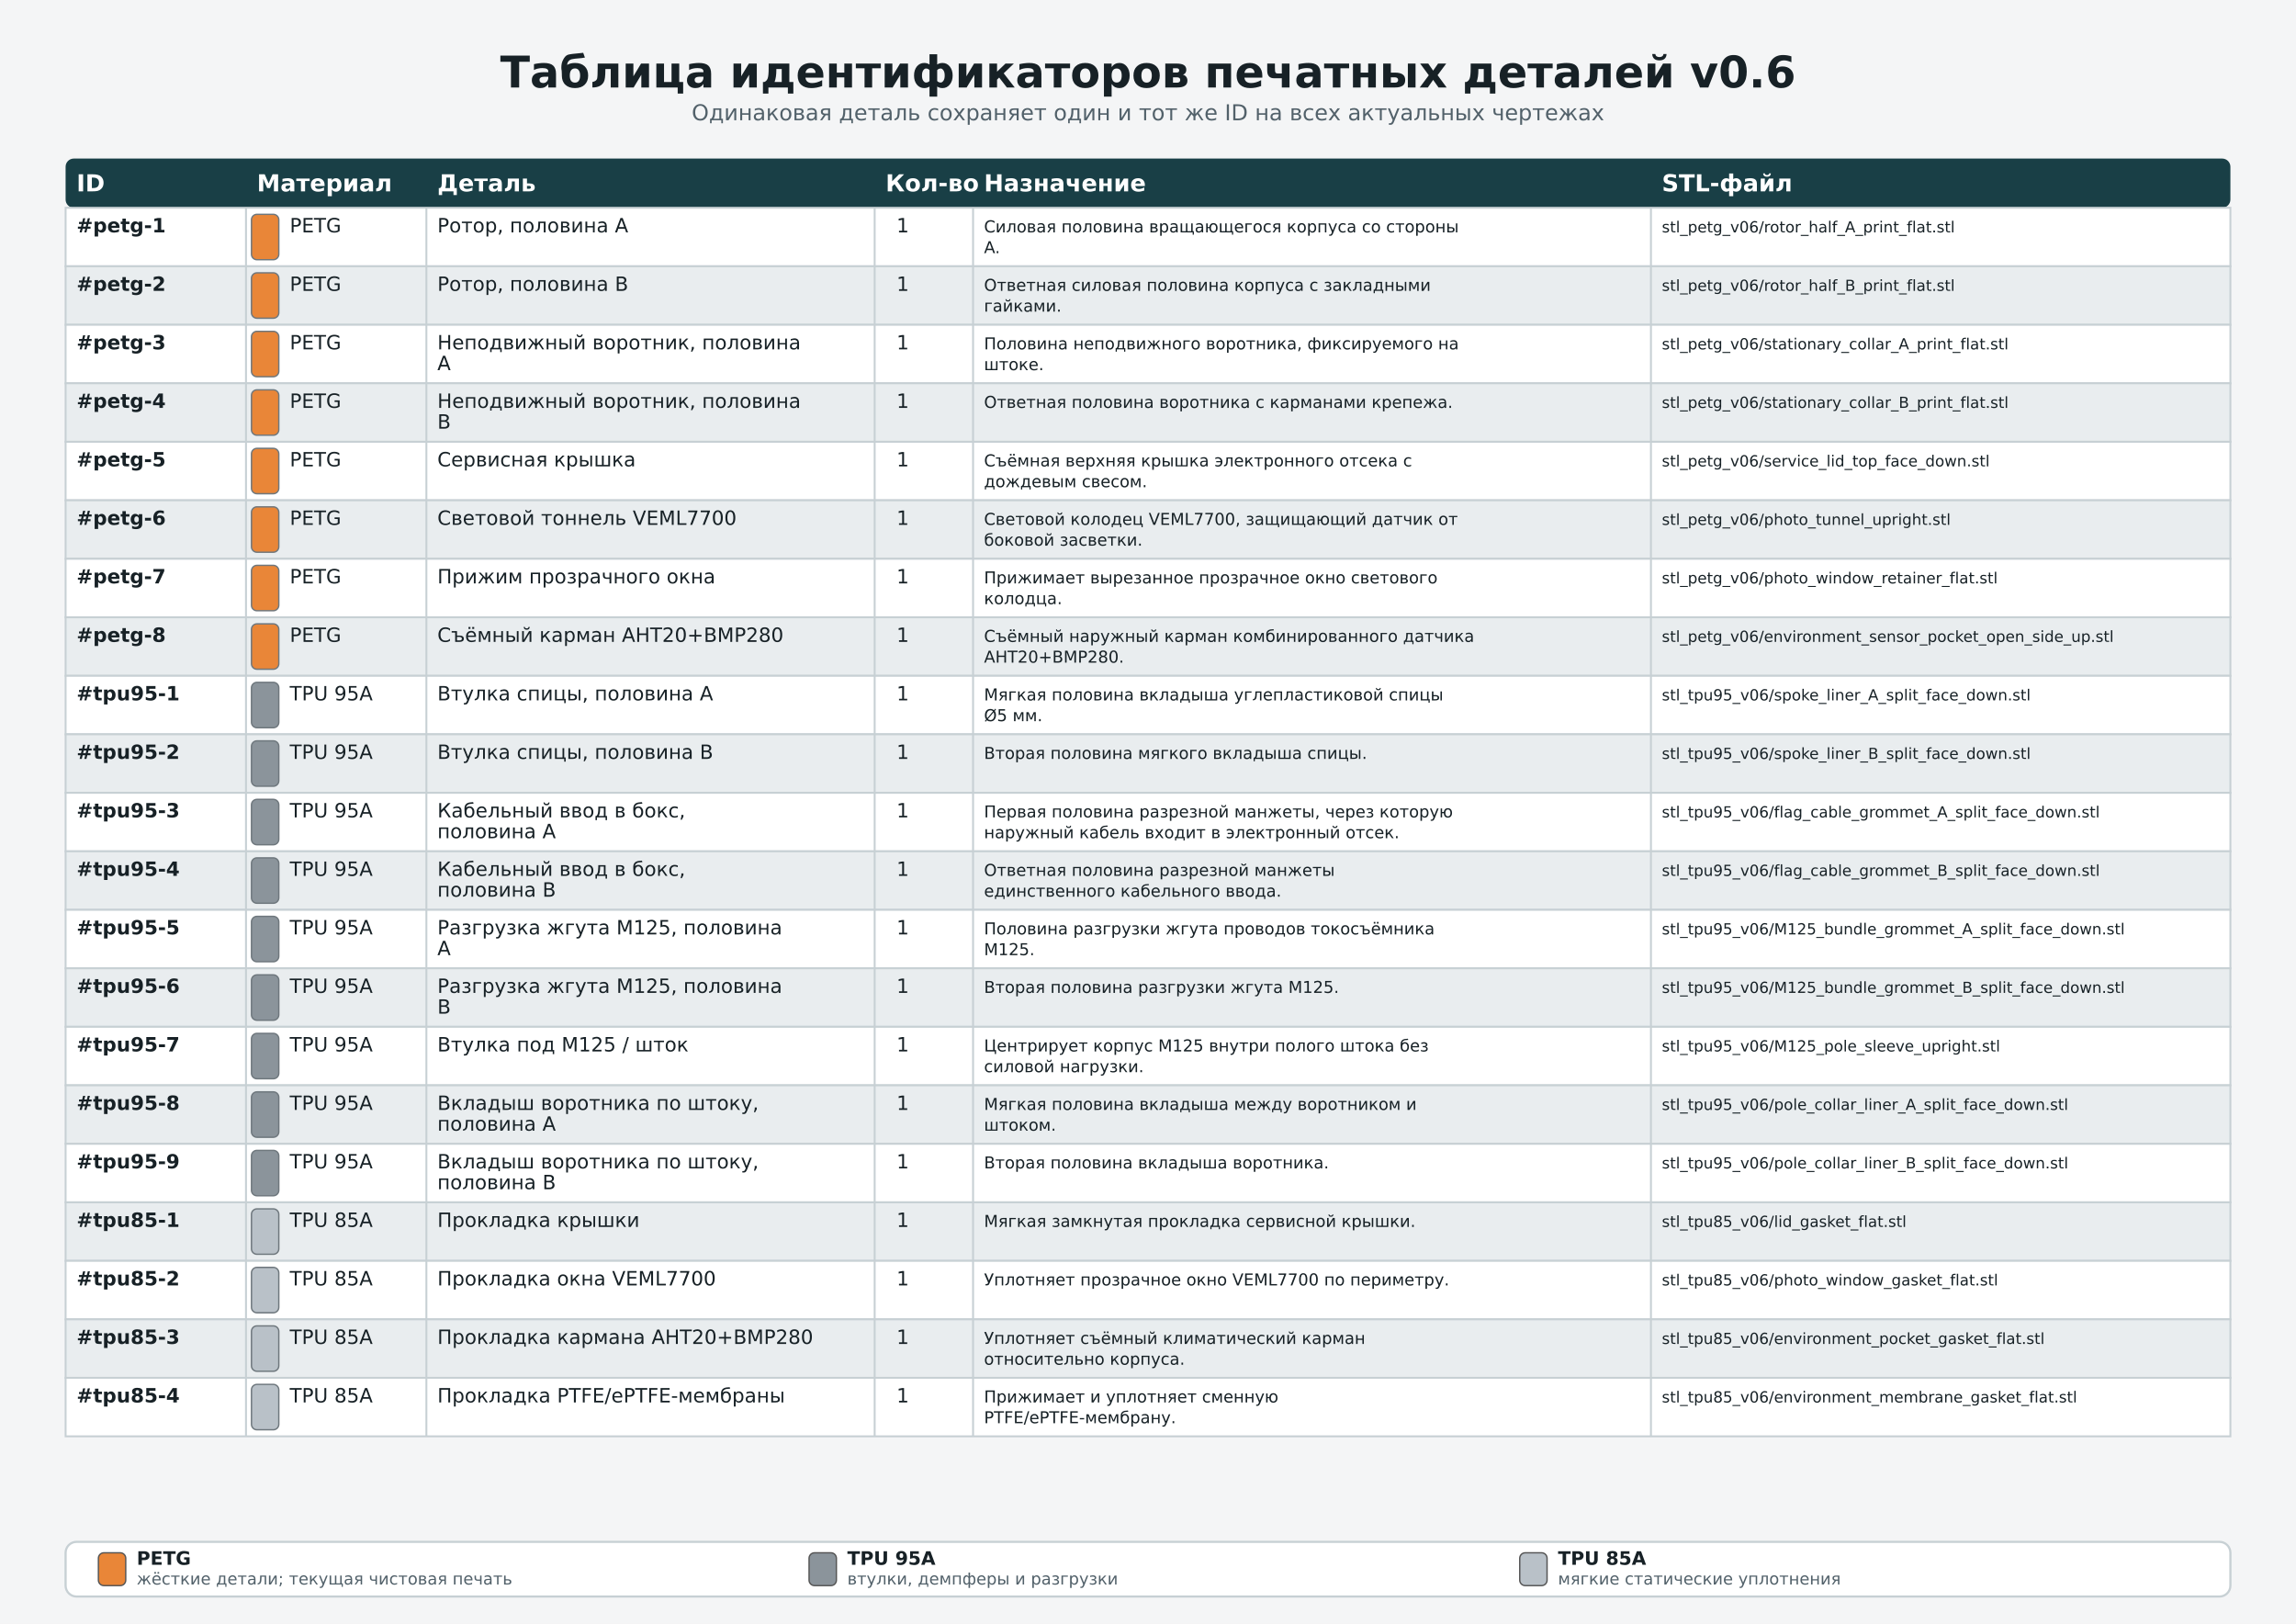
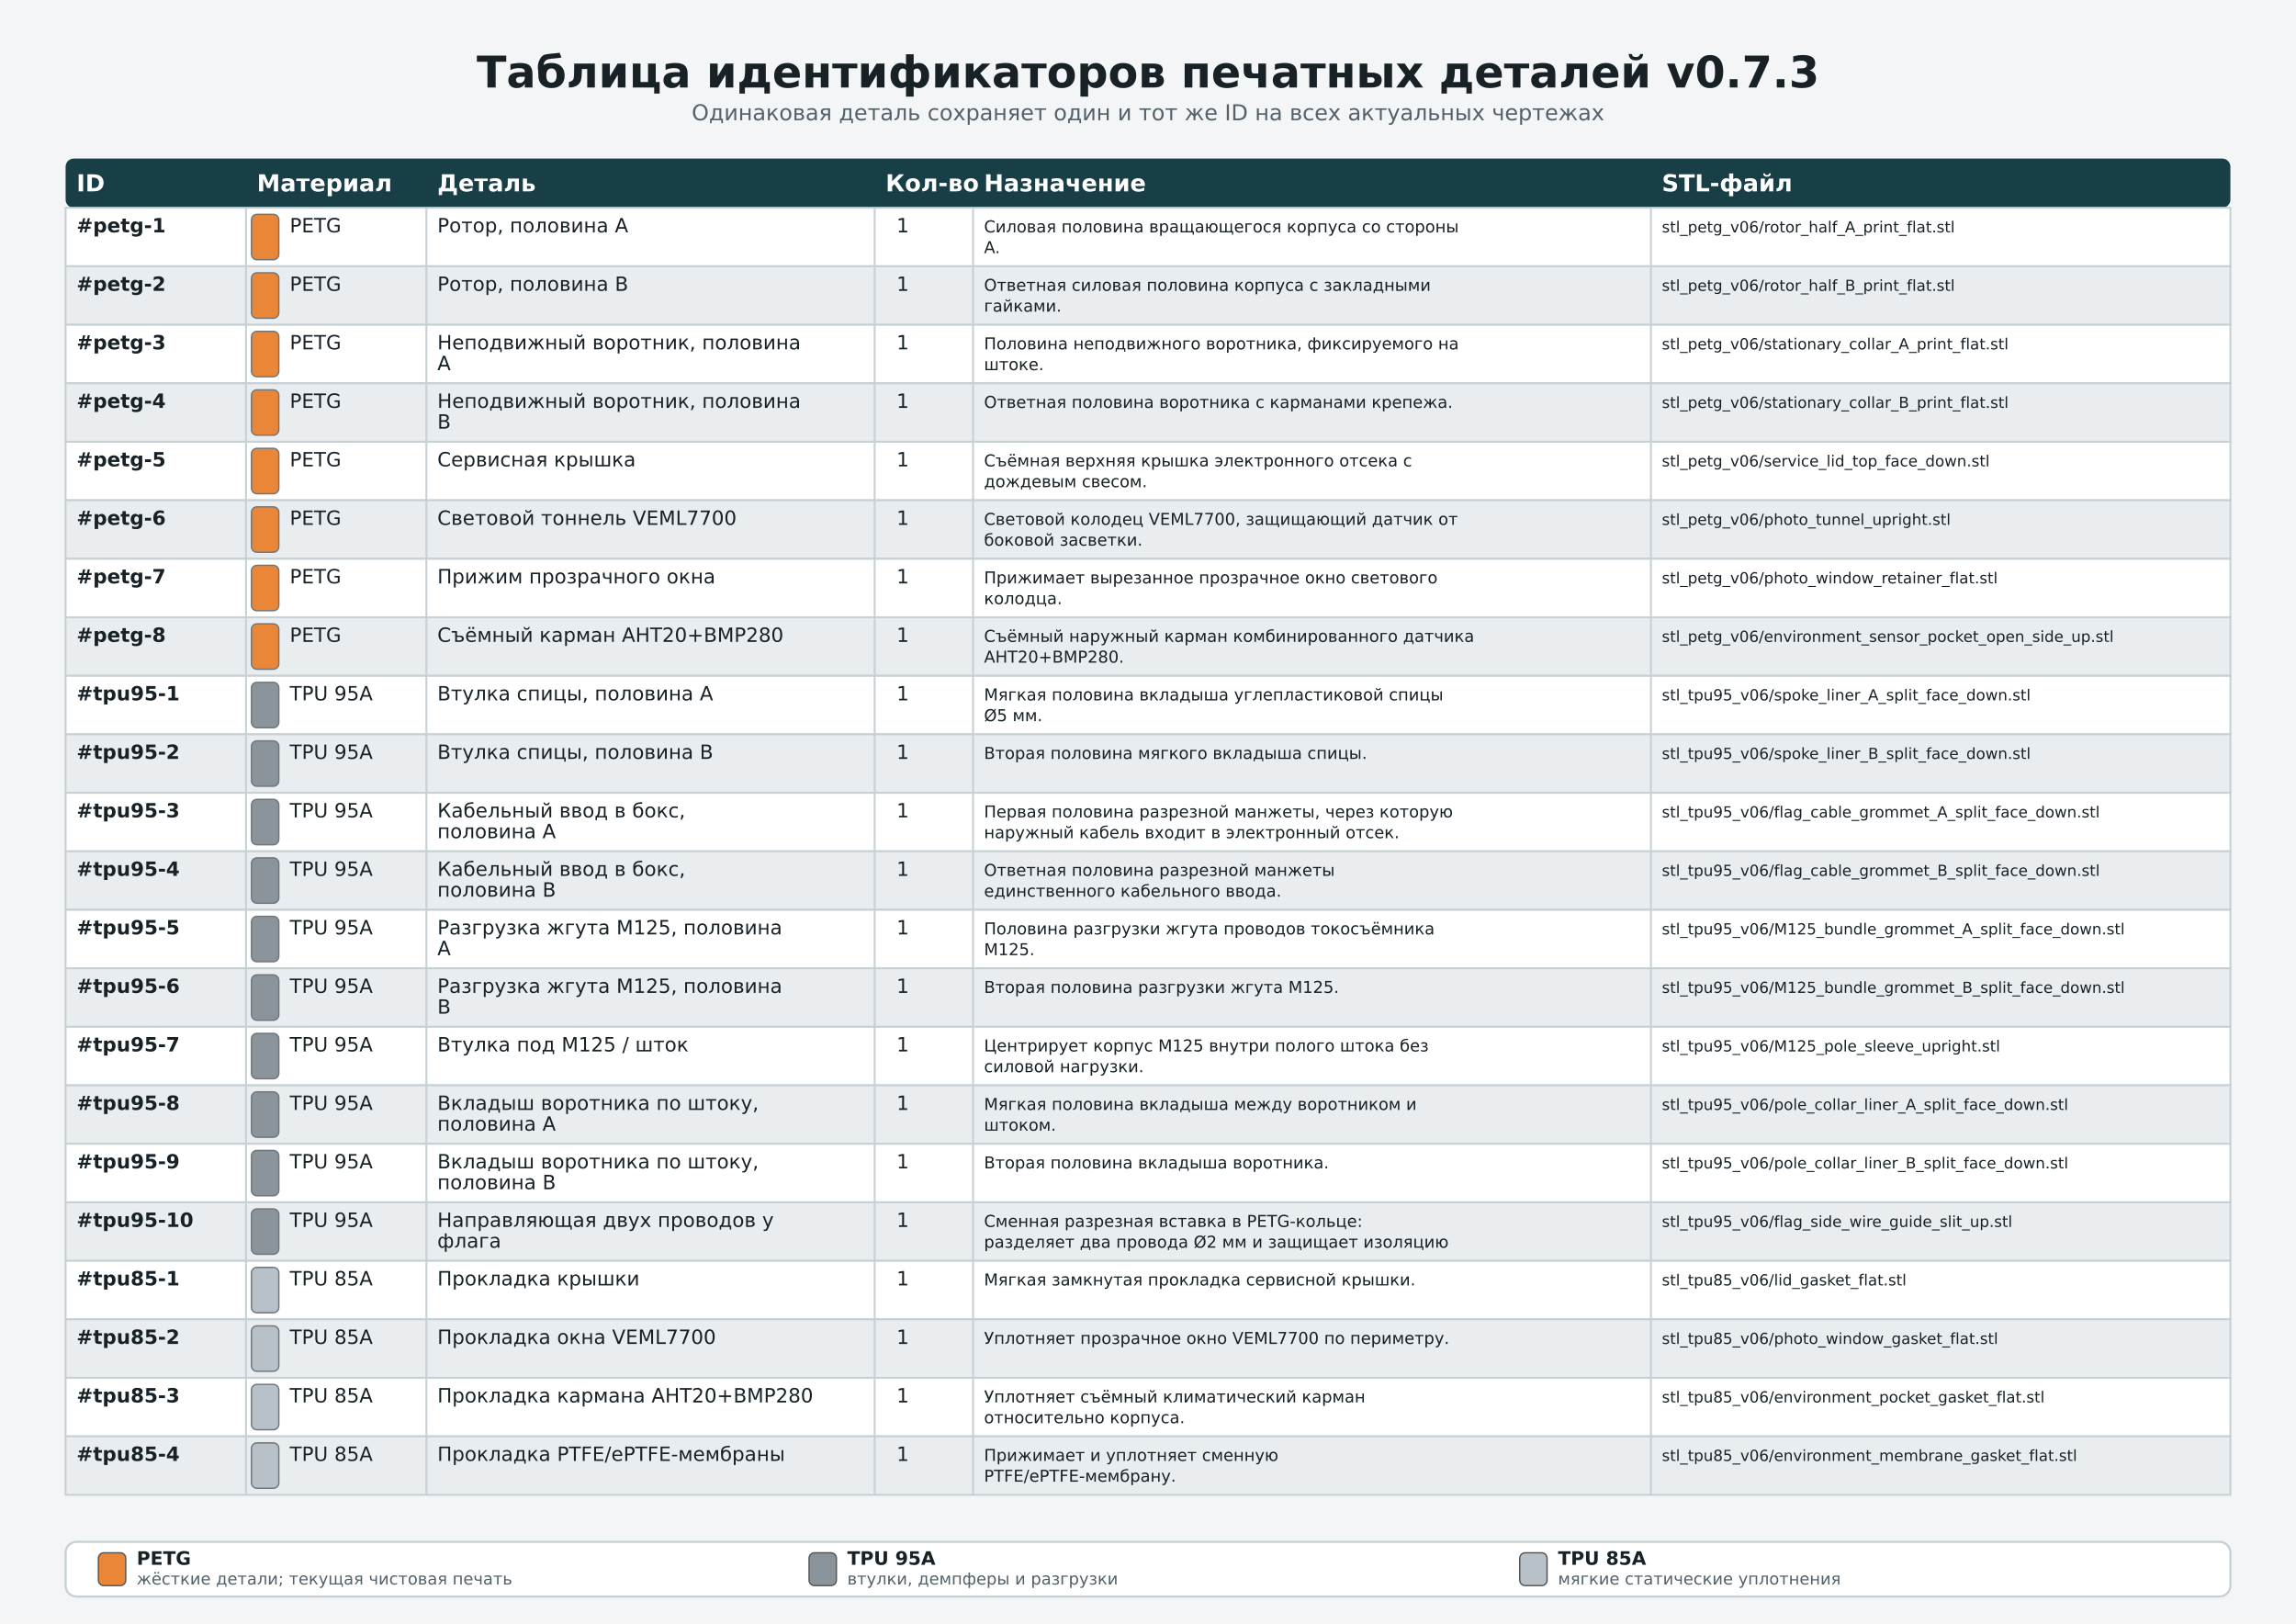
<svg xmlns="http://www.w3.org/2000/svg" width="420mm" height="297mm" viewBox="0 0 420 297">
  <rect width="420" height="297" fill="#f4f5f6" />
-   <text x="210.0" y="16" text-anchor="middle" font-family="DejaVu Sans,Arial,sans-serif" font-size="8" font-weight="700" fill="#172126">Таблица идентификаторов печатных деталей v0.6</text>
+   <text x="210.0" y="16" text-anchor="middle" font-family="DejaVu Sans,Arial,sans-serif" font-size="8" font-weight="700" fill="#172126">Таблица идентификаторов печатных деталей v0.7.3</text>
  <text x="210.0" y="22" text-anchor="middle" font-family="DejaVu Sans,Arial,sans-serif" font-size="4" fill="#52616a">Одинаковая деталь сохраняет один и тот же ID на всех актуальных чертежах</text>
  <rect x="12" y="29" width="396" height="9" rx="1.5" fill="#193f46" />
  <text x="14" y="35" font-family="DejaVu Sans,Arial,sans-serif" font-size="4.3" font-weight="700" fill="#fff">ID</text>
  <text x="47" y="35" font-family="DejaVu Sans,Arial,sans-serif" font-size="4.3" font-weight="700" fill="#fff">Материал</text>
  <text x="80" y="35" font-family="DejaVu Sans,Arial,sans-serif" font-size="4.3" font-weight="700" fill="#fff">Деталь</text>
  <text x="162" y="35" font-family="DejaVu Sans,Arial,sans-serif" font-size="4.3" font-weight="700" fill="#fff">Кол-во</text>
  <text x="180" y="35" font-family="DejaVu Sans,Arial,sans-serif" font-size="4.3" font-weight="700" fill="#fff">Назначение</text>
  <text x="304" y="35" font-family="DejaVu Sans,Arial,sans-serif" font-size="4.3" font-weight="700" fill="#fff">STL-файл</text>
  <rect x="12" y="38" width="396" height="10.7" fill="#ffffff" stroke="#c7d0d4" stroke-width="0.35" />
  <rect x="46" y="39.2" width="5" height="8.3" rx="1" fill="#e98638" stroke="#6e777d" stroke-width="0.25" />
  <text x="14" y="42.5" font-family="DejaVu Sans,Arial,sans-serif" font-size="3.6" font-weight="700" fill="#172126">#petg-1</text>
  <text x="53" y="42.5" font-family="DejaVu Sans,Arial,sans-serif" font-size="3.6" font-weight="400" fill="#172126">PETG</text>
  <text x="80" y="42.5" font-family="DejaVu Sans,Arial,sans-serif" font-size="3.6" font-weight="400" fill="#172126">Ротор, половина A</text>
  <text x="164" y="42.5" font-family="DejaVu Sans,Arial,sans-serif" font-size="3.6" font-weight="400" fill="#172126">1</text>
  <text x="180" y="42.5" font-family="DejaVu Sans,Arial,sans-serif" font-size="3.0" font-weight="400" fill="#172126">Силовая половина вращающегося корпуса со стороны</text>
  <text x="180" y="46.3" font-family="DejaVu Sans,Arial,sans-serif" font-size="3.0" font-weight="400" fill="#172126">A.</text>
  <text x="304" y="42.5" font-family="DejaVu Sans,Arial,sans-serif" font-size="2.8" font-weight="400" fill="#172126">stl_petg_v06/rotor_half_A_print_flat.stl</text>
  <line x1="45" y1="38" x2="45" y2="48.7" stroke="#c7d0d4" stroke-width="0.35" />
  <line x1="78" y1="38" x2="78" y2="48.7" stroke="#c7d0d4" stroke-width="0.35" />
  <line x1="160" y1="38" x2="160" y2="48.7" stroke="#c7d0d4" stroke-width="0.35" />
  <line x1="178" y1="38" x2="178" y2="48.7" stroke="#c7d0d4" stroke-width="0.35" />
  <line x1="302" y1="38" x2="302" y2="48.7" stroke="#c7d0d4" stroke-width="0.35" />
  <rect x="12" y="48.7" width="396" height="10.7" fill="#e9edef" stroke="#c7d0d4" stroke-width="0.35" />
  <rect x="46" y="49.9" width="5" height="8.3" rx="1" fill="#e98638" stroke="#6e777d" stroke-width="0.25" />
  <text x="14" y="53.2" font-family="DejaVu Sans,Arial,sans-serif" font-size="3.6" font-weight="700" fill="#172126">#petg-2</text>
  <text x="53" y="53.2" font-family="DejaVu Sans,Arial,sans-serif" font-size="3.6" font-weight="400" fill="#172126">PETG</text>
  <text x="80" y="53.2" font-family="DejaVu Sans,Arial,sans-serif" font-size="3.6" font-weight="400" fill="#172126">Ротор, половина B</text>
  <text x="164" y="53.2" font-family="DejaVu Sans,Arial,sans-serif" font-size="3.6" font-weight="400" fill="#172126">1</text>
  <text x="180" y="53.2" font-family="DejaVu Sans,Arial,sans-serif" font-size="3.0" font-weight="400" fill="#172126">Ответная силовая половина корпуса с закладными</text>
  <text x="180" y="57.0" font-family="DejaVu Sans,Arial,sans-serif" font-size="3.0" font-weight="400" fill="#172126">гайками.</text>
  <text x="304" y="53.2" font-family="DejaVu Sans,Arial,sans-serif" font-size="2.8" font-weight="400" fill="#172126">stl_petg_v06/rotor_half_B_print_flat.stl</text>
  <line x1="45" y1="48.7" x2="45" y2="59.4" stroke="#c7d0d4" stroke-width="0.35" />
  <line x1="78" y1="48.7" x2="78" y2="59.4" stroke="#c7d0d4" stroke-width="0.35" />
  <line x1="160" y1="48.7" x2="160" y2="59.4" stroke="#c7d0d4" stroke-width="0.35" />
  <line x1="178" y1="48.7" x2="178" y2="59.4" stroke="#c7d0d4" stroke-width="0.35" />
  <line x1="302" y1="48.7" x2="302" y2="59.4" stroke="#c7d0d4" stroke-width="0.35" />
  <rect x="12" y="59.4" width="396" height="10.7" fill="#ffffff" stroke="#c7d0d4" stroke-width="0.35" />
  <rect x="46" y="60.6" width="5" height="8.3" rx="1" fill="#e98638" stroke="#6e777d" stroke-width="0.25" />
  <text x="14" y="63.9" font-family="DejaVu Sans,Arial,sans-serif" font-size="3.6" font-weight="700" fill="#172126">#petg-3</text>
  <text x="53" y="63.9" font-family="DejaVu Sans,Arial,sans-serif" font-size="3.6" font-weight="400" fill="#172126">PETG</text>
  <text x="80" y="63.9" font-family="DejaVu Sans,Arial,sans-serif" font-size="3.6" font-weight="400" fill="#172126">Неподвижный воротник, половина</text>
  <text x="80" y="67.7" font-family="DejaVu Sans,Arial,sans-serif" font-size="3.6" font-weight="400" fill="#172126">A</text>
  <text x="164" y="63.9" font-family="DejaVu Sans,Arial,sans-serif" font-size="3.6" font-weight="400" fill="#172126">1</text>
  <text x="180" y="63.9" font-family="DejaVu Sans,Arial,sans-serif" font-size="3.0" font-weight="400" fill="#172126">Половина неподвижного воротника, фиксируемого на</text>
  <text x="180" y="67.7" font-family="DejaVu Sans,Arial,sans-serif" font-size="3.0" font-weight="400" fill="#172126">штоке.</text>
  <text x="304" y="63.9" font-family="DejaVu Sans,Arial,sans-serif" font-size="2.8" font-weight="400" fill="#172126">stl_petg_v06/stationary_collar_A_print_flat.stl</text>
  <line x1="45" y1="59.4" x2="45" y2="70.1" stroke="#c7d0d4" stroke-width="0.35" />
  <line x1="78" y1="59.4" x2="78" y2="70.1" stroke="#c7d0d4" stroke-width="0.35" />
  <line x1="160" y1="59.4" x2="160" y2="70.1" stroke="#c7d0d4" stroke-width="0.35" />
  <line x1="178" y1="59.4" x2="178" y2="70.1" stroke="#c7d0d4" stroke-width="0.35" />
  <line x1="302" y1="59.4" x2="302" y2="70.1" stroke="#c7d0d4" stroke-width="0.35" />
  <rect x="12" y="70.1" width="396" height="10.7" fill="#e9edef" stroke="#c7d0d4" stroke-width="0.35" />
  <rect x="46" y="71.3" width="5" height="8.3" rx="1" fill="#e98638" stroke="#6e777d" stroke-width="0.25" />
  <text x="14" y="74.6" font-family="DejaVu Sans,Arial,sans-serif" font-size="3.6" font-weight="700" fill="#172126">#petg-4</text>
  <text x="53" y="74.6" font-family="DejaVu Sans,Arial,sans-serif" font-size="3.6" font-weight="400" fill="#172126">PETG</text>
  <text x="80" y="74.6" font-family="DejaVu Sans,Arial,sans-serif" font-size="3.6" font-weight="400" fill="#172126">Неподвижный воротник, половина</text>
  <text x="80" y="78.4" font-family="DejaVu Sans,Arial,sans-serif" font-size="3.6" font-weight="400" fill="#172126">B</text>
  <text x="164" y="74.6" font-family="DejaVu Sans,Arial,sans-serif" font-size="3.6" font-weight="400" fill="#172126">1</text>
  <text x="180" y="74.6" font-family="DejaVu Sans,Arial,sans-serif" font-size="3.0" font-weight="400" fill="#172126">Ответная половина воротника с карманами крепежа.</text>
  <text x="304" y="74.6" font-family="DejaVu Sans,Arial,sans-serif" font-size="2.8" font-weight="400" fill="#172126">stl_petg_v06/stationary_collar_B_print_flat.stl</text>
  <line x1="45" y1="70.1" x2="45" y2="80.8" stroke="#c7d0d4" stroke-width="0.35" />
  <line x1="78" y1="70.1" x2="78" y2="80.8" stroke="#c7d0d4" stroke-width="0.35" />
  <line x1="160" y1="70.1" x2="160" y2="80.8" stroke="#c7d0d4" stroke-width="0.35" />
  <line x1="178" y1="70.1" x2="178" y2="80.8" stroke="#c7d0d4" stroke-width="0.35" />
  <line x1="302" y1="70.1" x2="302" y2="80.8" stroke="#c7d0d4" stroke-width="0.35" />
  <rect x="12" y="80.8" width="396" height="10.7" fill="#ffffff" stroke="#c7d0d4" stroke-width="0.35" />
  <rect x="46" y="82" width="5" height="8.3" rx="1" fill="#e98638" stroke="#6e777d" stroke-width="0.25" />
  <text x="14" y="85.3" font-family="DejaVu Sans,Arial,sans-serif" font-size="3.6" font-weight="700" fill="#172126">#petg-5</text>
  <text x="53" y="85.3" font-family="DejaVu Sans,Arial,sans-serif" font-size="3.6" font-weight="400" fill="#172126">PETG</text>
  <text x="80" y="85.3" font-family="DejaVu Sans,Arial,sans-serif" font-size="3.6" font-weight="400" fill="#172126">Сервисная крышка</text>
  <text x="164" y="85.3" font-family="DejaVu Sans,Arial,sans-serif" font-size="3.6" font-weight="400" fill="#172126">1</text>
  <text x="180" y="85.3" font-family="DejaVu Sans,Arial,sans-serif" font-size="3.0" font-weight="400" fill="#172126">Съёмная верхняя крышка электронного отсека с</text>
  <text x="180" y="89.1" font-family="DejaVu Sans,Arial,sans-serif" font-size="3.0" font-weight="400" fill="#172126">дождевым свесом.</text>
  <text x="304" y="85.3" font-family="DejaVu Sans,Arial,sans-serif" font-size="2.8" font-weight="400" fill="#172126">stl_petg_v06/service_lid_top_face_down.stl</text>
  <line x1="45" y1="80.8" x2="45" y2="91.5" stroke="#c7d0d4" stroke-width="0.35" />
  <line x1="78" y1="80.8" x2="78" y2="91.5" stroke="#c7d0d4" stroke-width="0.35" />
  <line x1="160" y1="80.8" x2="160" y2="91.5" stroke="#c7d0d4" stroke-width="0.35" />
  <line x1="178" y1="80.8" x2="178" y2="91.5" stroke="#c7d0d4" stroke-width="0.35" />
  <line x1="302" y1="80.8" x2="302" y2="91.5" stroke="#c7d0d4" stroke-width="0.35" />
  <rect x="12" y="91.5" width="396" height="10.7" fill="#e9edef" stroke="#c7d0d4" stroke-width="0.35" />
  <rect x="46" y="92.7" width="5" height="8.3" rx="1" fill="#e98638" stroke="#6e777d" stroke-width="0.25" />
  <text x="14" y="96" font-family="DejaVu Sans,Arial,sans-serif" font-size="3.6" font-weight="700" fill="#172126">#petg-6</text>
  <text x="53" y="96" font-family="DejaVu Sans,Arial,sans-serif" font-size="3.6" font-weight="400" fill="#172126">PETG</text>
  <text x="80" y="96" font-family="DejaVu Sans,Arial,sans-serif" font-size="3.6" font-weight="400" fill="#172126">Световой тоннель VEML7700</text>
  <text x="164" y="96" font-family="DejaVu Sans,Arial,sans-serif" font-size="3.6" font-weight="400" fill="#172126">1</text>
  <text x="180" y="96" font-family="DejaVu Sans,Arial,sans-serif" font-size="3.0" font-weight="400" fill="#172126">Световой колодец VEML7700, защищающий датчик от</text>
  <text x="180" y="99.8" font-family="DejaVu Sans,Arial,sans-serif" font-size="3.0" font-weight="400" fill="#172126">боковой засветки.</text>
  <text x="304" y="96" font-family="DejaVu Sans,Arial,sans-serif" font-size="2.8" font-weight="400" fill="#172126">stl_petg_v06/photo_tunnel_upright.stl</text>
  <line x1="45" y1="91.5" x2="45" y2="102.2" stroke="#c7d0d4" stroke-width="0.35" />
  <line x1="78" y1="91.5" x2="78" y2="102.2" stroke="#c7d0d4" stroke-width="0.35" />
  <line x1="160" y1="91.5" x2="160" y2="102.2" stroke="#c7d0d4" stroke-width="0.35" />
  <line x1="178" y1="91.5" x2="178" y2="102.2" stroke="#c7d0d4" stroke-width="0.35" />
  <line x1="302" y1="91.5" x2="302" y2="102.2" stroke="#c7d0d4" stroke-width="0.35" />
  <rect x="12" y="102.2" width="396" height="10.7" fill="#ffffff" stroke="#c7d0d4" stroke-width="0.35" />
  <rect x="46" y="103.4" width="5" height="8.3" rx="1" fill="#e98638" stroke="#6e777d" stroke-width="0.25" />
  <text x="14" y="106.7" font-family="DejaVu Sans,Arial,sans-serif" font-size="3.6" font-weight="700" fill="#172126">#petg-7</text>
  <text x="53" y="106.7" font-family="DejaVu Sans,Arial,sans-serif" font-size="3.6" font-weight="400" fill="#172126">PETG</text>
  <text x="80" y="106.7" font-family="DejaVu Sans,Arial,sans-serif" font-size="3.6" font-weight="400" fill="#172126">Прижим прозрачного окна</text>
  <text x="164" y="106.7" font-family="DejaVu Sans,Arial,sans-serif" font-size="3.6" font-weight="400" fill="#172126">1</text>
  <text x="180" y="106.7" font-family="DejaVu Sans,Arial,sans-serif" font-size="3.0" font-weight="400" fill="#172126">Прижимает вырезанное прозрачное окно светового</text>
  <text x="180" y="110.5" font-family="DejaVu Sans,Arial,sans-serif" font-size="3.0" font-weight="400" fill="#172126">колодца.</text>
  <text x="304" y="106.7" font-family="DejaVu Sans,Arial,sans-serif" font-size="2.8" font-weight="400" fill="#172126">stl_petg_v06/photo_window_retainer_flat.stl</text>
  <line x1="45" y1="102.2" x2="45" y2="112.9" stroke="#c7d0d4" stroke-width="0.35" />
  <line x1="78" y1="102.2" x2="78" y2="112.9" stroke="#c7d0d4" stroke-width="0.35" />
  <line x1="160" y1="102.2" x2="160" y2="112.9" stroke="#c7d0d4" stroke-width="0.35" />
  <line x1="178" y1="102.2" x2="178" y2="112.9" stroke="#c7d0d4" stroke-width="0.35" />
  <line x1="302" y1="102.2" x2="302" y2="112.9" stroke="#c7d0d4" stroke-width="0.35" />
  <rect x="12" y="112.9" width="396" height="10.7" fill="#e9edef" stroke="#c7d0d4" stroke-width="0.35" />
  <rect x="46" y="114.1" width="5" height="8.3" rx="1" fill="#e98638" stroke="#6e777d" stroke-width="0.25" />
  <text x="14" y="117.4" font-family="DejaVu Sans,Arial,sans-serif" font-size="3.6" font-weight="700" fill="#172126">#petg-8</text>
  <text x="53" y="117.4" font-family="DejaVu Sans,Arial,sans-serif" font-size="3.6" font-weight="400" fill="#172126">PETG</text>
  <text x="80" y="117.4" font-family="DejaVu Sans,Arial,sans-serif" font-size="3.6" font-weight="400" fill="#172126">Съёмный карман AHT20+BMP280</text>
  <text x="164" y="117.4" font-family="DejaVu Sans,Arial,sans-serif" font-size="3.6" font-weight="400" fill="#172126">1</text>
  <text x="180" y="117.4" font-family="DejaVu Sans,Arial,sans-serif" font-size="3.0" font-weight="400" fill="#172126">Съёмный наружный карман комбинированного датчика</text>
  <text x="180" y="121.2" font-family="DejaVu Sans,Arial,sans-serif" font-size="3.0" font-weight="400" fill="#172126">AHT20+BMP280.</text>
  <text x="304" y="117.4" font-family="DejaVu Sans,Arial,sans-serif" font-size="2.8" font-weight="400" fill="#172126">stl_petg_v06/environment_sensor_pocket_open_side_up.stl</text>
  <line x1="45" y1="112.9" x2="45" y2="123.6" stroke="#c7d0d4" stroke-width="0.35" />
  <line x1="78" y1="112.9" x2="78" y2="123.6" stroke="#c7d0d4" stroke-width="0.35" />
  <line x1="160" y1="112.9" x2="160" y2="123.6" stroke="#c7d0d4" stroke-width="0.35" />
  <line x1="178" y1="112.9" x2="178" y2="123.6" stroke="#c7d0d4" stroke-width="0.35" />
  <line x1="302" y1="112.9" x2="302" y2="123.6" stroke="#c7d0d4" stroke-width="0.35" />
  <rect x="12" y="123.6" width="396" height="10.7" fill="#ffffff" stroke="#c7d0d4" stroke-width="0.35" />
  <rect x="46" y="124.8" width="5" height="8.3" rx="1" fill="#8b949b" stroke="#6e777d" stroke-width="0.25" />
  <text x="14" y="128.1" font-family="DejaVu Sans,Arial,sans-serif" font-size="3.6" font-weight="700" fill="#172126">#tpu95-1</text>
  <text x="53" y="128.1" font-family="DejaVu Sans,Arial,sans-serif" font-size="3.6" font-weight="400" fill="#172126">TPU 95A</text>
  <text x="80" y="128.1" font-family="DejaVu Sans,Arial,sans-serif" font-size="3.6" font-weight="400" fill="#172126">Втулка спицы, половина A</text>
  <text x="164" y="128.1" font-family="DejaVu Sans,Arial,sans-serif" font-size="3.6" font-weight="400" fill="#172126">1</text>
  <text x="180" y="128.1" font-family="DejaVu Sans,Arial,sans-serif" font-size="3.0" font-weight="400" fill="#172126">Мягкая половина вкладыша углепластиковой спицы</text>
  <text x="180" y="131.9" font-family="DejaVu Sans,Arial,sans-serif" font-size="3.0" font-weight="400" fill="#172126">Ø5 мм.</text>
  <text x="304" y="128.1" font-family="DejaVu Sans,Arial,sans-serif" font-size="2.8" font-weight="400" fill="#172126">stl_tpu95_v06/spoke_liner_A_split_face_down.stl</text>
  <line x1="45" y1="123.6" x2="45" y2="134.3" stroke="#c7d0d4" stroke-width="0.35" />
  <line x1="78" y1="123.6" x2="78" y2="134.3" stroke="#c7d0d4" stroke-width="0.35" />
  <line x1="160" y1="123.6" x2="160" y2="134.3" stroke="#c7d0d4" stroke-width="0.35" />
  <line x1="178" y1="123.6" x2="178" y2="134.3" stroke="#c7d0d4" stroke-width="0.35" />
  <line x1="302" y1="123.6" x2="302" y2="134.3" stroke="#c7d0d4" stroke-width="0.35" />
  <rect x="12" y="134.3" width="396" height="10.7" fill="#e9edef" stroke="#c7d0d4" stroke-width="0.35" />
  <rect x="46" y="135.5" width="5" height="8.3" rx="1" fill="#8b949b" stroke="#6e777d" stroke-width="0.25" />
  <text x="14" y="138.8" font-family="DejaVu Sans,Arial,sans-serif" font-size="3.6" font-weight="700" fill="#172126">#tpu95-2</text>
  <text x="53" y="138.8" font-family="DejaVu Sans,Arial,sans-serif" font-size="3.6" font-weight="400" fill="#172126">TPU 95A</text>
  <text x="80" y="138.8" font-family="DejaVu Sans,Arial,sans-serif" font-size="3.6" font-weight="400" fill="#172126">Втулка спицы, половина B</text>
  <text x="164" y="138.8" font-family="DejaVu Sans,Arial,sans-serif" font-size="3.6" font-weight="400" fill="#172126">1</text>
  <text x="180" y="138.8" font-family="DejaVu Sans,Arial,sans-serif" font-size="3.0" font-weight="400" fill="#172126">Вторая половина мягкого вкладыша спицы.</text>
  <text x="304" y="138.8" font-family="DejaVu Sans,Arial,sans-serif" font-size="2.8" font-weight="400" fill="#172126">stl_tpu95_v06/spoke_liner_B_split_face_down.stl</text>
  <line x1="45" y1="134.3" x2="45" y2="145.0" stroke="#c7d0d4" stroke-width="0.35" />
  <line x1="78" y1="134.3" x2="78" y2="145.0" stroke="#c7d0d4" stroke-width="0.35" />
  <line x1="160" y1="134.3" x2="160" y2="145.0" stroke="#c7d0d4" stroke-width="0.35" />
  <line x1="178" y1="134.3" x2="178" y2="145.0" stroke="#c7d0d4" stroke-width="0.35" />
  <line x1="302" y1="134.3" x2="302" y2="145.0" stroke="#c7d0d4" stroke-width="0.35" />
  <rect x="12" y="145.0" width="396" height="10.7" fill="#ffffff" stroke="#c7d0d4" stroke-width="0.35" />
  <rect x="46" y="146.2" width="5" height="8.3" rx="1" fill="#8b949b" stroke="#6e777d" stroke-width="0.25" />
  <text x="14" y="149.5" font-family="DejaVu Sans,Arial,sans-serif" font-size="3.6" font-weight="700" fill="#172126">#tpu95-3</text>
  <text x="53" y="149.5" font-family="DejaVu Sans,Arial,sans-serif" font-size="3.6" font-weight="400" fill="#172126">TPU 95A</text>
  <text x="80" y="149.5" font-family="DejaVu Sans,Arial,sans-serif" font-size="3.6" font-weight="400" fill="#172126">Кабельный ввод в бокс,</text>
  <text x="80" y="153.3" font-family="DejaVu Sans,Arial,sans-serif" font-size="3.6" font-weight="400" fill="#172126">половина A</text>
  <text x="164" y="149.5" font-family="DejaVu Sans,Arial,sans-serif" font-size="3.6" font-weight="400" fill="#172126">1</text>
  <text x="180" y="149.5" font-family="DejaVu Sans,Arial,sans-serif" font-size="3.0" font-weight="400" fill="#172126">Первая половина разрезной манжеты, через которую</text>
  <text x="180" y="153.3" font-family="DejaVu Sans,Arial,sans-serif" font-size="3.0" font-weight="400" fill="#172126">наружный кабель входит в электронный отсек.</text>
  <text x="304" y="149.5" font-family="DejaVu Sans,Arial,sans-serif" font-size="2.8" font-weight="400" fill="#172126">stl_tpu95_v06/flag_cable_grommet_A_split_face_down.stl</text>
  <line x1="45" y1="145.0" x2="45" y2="155.7" stroke="#c7d0d4" stroke-width="0.35" />
  <line x1="78" y1="145.0" x2="78" y2="155.7" stroke="#c7d0d4" stroke-width="0.35" />
  <line x1="160" y1="145.0" x2="160" y2="155.7" stroke="#c7d0d4" stroke-width="0.35" />
  <line x1="178" y1="145.0" x2="178" y2="155.7" stroke="#c7d0d4" stroke-width="0.35" />
  <line x1="302" y1="145.0" x2="302" y2="155.7" stroke="#c7d0d4" stroke-width="0.35" />
  <rect x="12" y="155.7" width="396" height="10.7" fill="#e9edef" stroke="#c7d0d4" stroke-width="0.35" />
  <rect x="46" y="156.9" width="5" height="8.3" rx="1" fill="#8b949b" stroke="#6e777d" stroke-width="0.25" />
  <text x="14" y="160.2" font-family="DejaVu Sans,Arial,sans-serif" font-size="3.6" font-weight="700" fill="#172126">#tpu95-4</text>
  <text x="53" y="160.2" font-family="DejaVu Sans,Arial,sans-serif" font-size="3.6" font-weight="400" fill="#172126">TPU 95A</text>
  <text x="80" y="160.2" font-family="DejaVu Sans,Arial,sans-serif" font-size="3.6" font-weight="400" fill="#172126">Кабельный ввод в бокс,</text>
  <text x="80" y="164.0" font-family="DejaVu Sans,Arial,sans-serif" font-size="3.6" font-weight="400" fill="#172126">половина B</text>
  <text x="164" y="160.2" font-family="DejaVu Sans,Arial,sans-serif" font-size="3.6" font-weight="400" fill="#172126">1</text>
  <text x="180" y="160.2" font-family="DejaVu Sans,Arial,sans-serif" font-size="3.0" font-weight="400" fill="#172126">Ответная половина разрезной манжеты</text>
  <text x="180" y="164.0" font-family="DejaVu Sans,Arial,sans-serif" font-size="3.0" font-weight="400" fill="#172126">единственного кабельного ввода.</text>
  <text x="304" y="160.2" font-family="DejaVu Sans,Arial,sans-serif" font-size="2.8" font-weight="400" fill="#172126">stl_tpu95_v06/flag_cable_grommet_B_split_face_down.stl</text>
  <line x1="45" y1="155.7" x2="45" y2="166.4" stroke="#c7d0d4" stroke-width="0.35" />
  <line x1="78" y1="155.7" x2="78" y2="166.4" stroke="#c7d0d4" stroke-width="0.35" />
  <line x1="160" y1="155.7" x2="160" y2="166.4" stroke="#c7d0d4" stroke-width="0.35" />
  <line x1="178" y1="155.7" x2="178" y2="166.4" stroke="#c7d0d4" stroke-width="0.35" />
  <line x1="302" y1="155.7" x2="302" y2="166.4" stroke="#c7d0d4" stroke-width="0.35" />
  <rect x="12" y="166.4" width="396" height="10.7" fill="#ffffff" stroke="#c7d0d4" stroke-width="0.35" />
  <rect x="46" y="167.6" width="5" height="8.3" rx="1" fill="#8b949b" stroke="#6e777d" stroke-width="0.25" />
  <text x="14" y="170.9" font-family="DejaVu Sans,Arial,sans-serif" font-size="3.6" font-weight="700" fill="#172126">#tpu95-5</text>
  <text x="53" y="170.9" font-family="DejaVu Sans,Arial,sans-serif" font-size="3.6" font-weight="400" fill="#172126">TPU 95A</text>
  <text x="80" y="170.9" font-family="DejaVu Sans,Arial,sans-serif" font-size="3.6" font-weight="400" fill="#172126">Разгрузка жгута M125, половина</text>
  <text x="80" y="174.7" font-family="DejaVu Sans,Arial,sans-serif" font-size="3.6" font-weight="400" fill="#172126">A</text>
  <text x="164" y="170.9" font-family="DejaVu Sans,Arial,sans-serif" font-size="3.6" font-weight="400" fill="#172126">1</text>
  <text x="180" y="170.9" font-family="DejaVu Sans,Arial,sans-serif" font-size="3.0" font-weight="400" fill="#172126">Половина разгрузки жгута проводов токосъёмника</text>
  <text x="180" y="174.7" font-family="DejaVu Sans,Arial,sans-serif" font-size="3.0" font-weight="400" fill="#172126">M125.</text>
  <text x="304" y="170.9" font-family="DejaVu Sans,Arial,sans-serif" font-size="2.8" font-weight="400" fill="#172126">stl_tpu95_v06/M125_bundle_grommet_A_split_face_down.stl</text>
  <line x1="45" y1="166.4" x2="45" y2="177.1" stroke="#c7d0d4" stroke-width="0.35" />
  <line x1="78" y1="166.4" x2="78" y2="177.1" stroke="#c7d0d4" stroke-width="0.35" />
  <line x1="160" y1="166.4" x2="160" y2="177.1" stroke="#c7d0d4" stroke-width="0.35" />
  <line x1="178" y1="166.4" x2="178" y2="177.1" stroke="#c7d0d4" stroke-width="0.35" />
  <line x1="302" y1="166.4" x2="302" y2="177.1" stroke="#c7d0d4" stroke-width="0.35" />
  <rect x="12" y="177.1" width="396" height="10.7" fill="#e9edef" stroke="#c7d0d4" stroke-width="0.35" />
  <rect x="46" y="178.3" width="5" height="8.3" rx="1" fill="#8b949b" stroke="#6e777d" stroke-width="0.25" />
  <text x="14" y="181.6" font-family="DejaVu Sans,Arial,sans-serif" font-size="3.6" font-weight="700" fill="#172126">#tpu95-6</text>
  <text x="53" y="181.6" font-family="DejaVu Sans,Arial,sans-serif" font-size="3.6" font-weight="400" fill="#172126">TPU 95A</text>
  <text x="80" y="181.6" font-family="DejaVu Sans,Arial,sans-serif" font-size="3.6" font-weight="400" fill="#172126">Разгрузка жгута M125, половина</text>
  <text x="80" y="185.4" font-family="DejaVu Sans,Arial,sans-serif" font-size="3.6" font-weight="400" fill="#172126">B</text>
  <text x="164" y="181.6" font-family="DejaVu Sans,Arial,sans-serif" font-size="3.6" font-weight="400" fill="#172126">1</text>
  <text x="180" y="181.6" font-family="DejaVu Sans,Arial,sans-serif" font-size="3.0" font-weight="400" fill="#172126">Вторая половина разгрузки жгута M125.</text>
  <text x="304" y="181.6" font-family="DejaVu Sans,Arial,sans-serif" font-size="2.8" font-weight="400" fill="#172126">stl_tpu95_v06/M125_bundle_grommet_B_split_face_down.stl</text>
  <line x1="45" y1="177.1" x2="45" y2="187.8" stroke="#c7d0d4" stroke-width="0.35" />
  <line x1="78" y1="177.1" x2="78" y2="187.8" stroke="#c7d0d4" stroke-width="0.35" />
  <line x1="160" y1="177.1" x2="160" y2="187.8" stroke="#c7d0d4" stroke-width="0.35" />
  <line x1="178" y1="177.1" x2="178" y2="187.8" stroke="#c7d0d4" stroke-width="0.35" />
  <line x1="302" y1="177.1" x2="302" y2="187.8" stroke="#c7d0d4" stroke-width="0.35" />
  <rect x="12" y="187.8" width="396" height="10.7" fill="#ffffff" stroke="#c7d0d4" stroke-width="0.35" />
  <rect x="46" y="189" width="5" height="8.3" rx="1" fill="#8b949b" stroke="#6e777d" stroke-width="0.25" />
  <text x="14" y="192.3" font-family="DejaVu Sans,Arial,sans-serif" font-size="3.6" font-weight="700" fill="#172126">#tpu95-7</text>
  <text x="53" y="192.3" font-family="DejaVu Sans,Arial,sans-serif" font-size="3.6" font-weight="400" fill="#172126">TPU 95A</text>
  <text x="80" y="192.3" font-family="DejaVu Sans,Arial,sans-serif" font-size="3.6" font-weight="400" fill="#172126">Втулка под M125 / шток</text>
  <text x="164" y="192.3" font-family="DejaVu Sans,Arial,sans-serif" font-size="3.6" font-weight="400" fill="#172126">1</text>
  <text x="180" y="192.3" font-family="DejaVu Sans,Arial,sans-serif" font-size="3.0" font-weight="400" fill="#172126">Центрирует корпус M125 внутри полого штока без</text>
  <text x="180" y="196.1" font-family="DejaVu Sans,Arial,sans-serif" font-size="3.0" font-weight="400" fill="#172126">силовой нагрузки.</text>
  <text x="304" y="192.3" font-family="DejaVu Sans,Arial,sans-serif" font-size="2.8" font-weight="400" fill="#172126">stl_tpu95_v06/M125_pole_sleeve_upright.stl</text>
  <line x1="45" y1="187.8" x2="45" y2="198.5" stroke="#c7d0d4" stroke-width="0.35" />
  <line x1="78" y1="187.8" x2="78" y2="198.5" stroke="#c7d0d4" stroke-width="0.35" />
  <line x1="160" y1="187.8" x2="160" y2="198.5" stroke="#c7d0d4" stroke-width="0.35" />
  <line x1="178" y1="187.8" x2="178" y2="198.5" stroke="#c7d0d4" stroke-width="0.35" />
  <line x1="302" y1="187.8" x2="302" y2="198.5" stroke="#c7d0d4" stroke-width="0.35" />
  <rect x="12" y="198.5" width="396" height="10.7" fill="#e9edef" stroke="#c7d0d4" stroke-width="0.35" />
  <rect x="46" y="199.7" width="5" height="8.3" rx="1" fill="#8b949b" stroke="#6e777d" stroke-width="0.25" />
  <text x="14" y="203" font-family="DejaVu Sans,Arial,sans-serif" font-size="3.6" font-weight="700" fill="#172126">#tpu95-8</text>
  <text x="53" y="203" font-family="DejaVu Sans,Arial,sans-serif" font-size="3.6" font-weight="400" fill="#172126">TPU 95A</text>
  <text x="80" y="203" font-family="DejaVu Sans,Arial,sans-serif" font-size="3.6" font-weight="400" fill="#172126">Вкладыш воротника по штоку,</text>
  <text x="80" y="206.8" font-family="DejaVu Sans,Arial,sans-serif" font-size="3.6" font-weight="400" fill="#172126">половина A</text>
  <text x="164" y="203" font-family="DejaVu Sans,Arial,sans-serif" font-size="3.6" font-weight="400" fill="#172126">1</text>
  <text x="180" y="203" font-family="DejaVu Sans,Arial,sans-serif" font-size="3.0" font-weight="400" fill="#172126">Мягкая половина вкладыша между воротником и</text>
  <text x="180" y="206.8" font-family="DejaVu Sans,Arial,sans-serif" font-size="3.0" font-weight="400" fill="#172126">штоком.</text>
  <text x="304" y="203" font-family="DejaVu Sans,Arial,sans-serif" font-size="2.8" font-weight="400" fill="#172126">stl_tpu95_v06/pole_collar_liner_A_split_face_down.stl</text>
  <line x1="45" y1="198.5" x2="45" y2="209.2" stroke="#c7d0d4" stroke-width="0.35" />
  <line x1="78" y1="198.5" x2="78" y2="209.2" stroke="#c7d0d4" stroke-width="0.35" />
  <line x1="160" y1="198.5" x2="160" y2="209.2" stroke="#c7d0d4" stroke-width="0.35" />
  <line x1="178" y1="198.5" x2="178" y2="209.2" stroke="#c7d0d4" stroke-width="0.35" />
  <line x1="302" y1="198.5" x2="302" y2="209.2" stroke="#c7d0d4" stroke-width="0.35" />
  <rect x="12" y="209.2" width="396" height="10.7" fill="#ffffff" stroke="#c7d0d4" stroke-width="0.35" />
  <rect x="46" y="210.4" width="5" height="8.3" rx="1" fill="#8b949b" stroke="#6e777d" stroke-width="0.25" />
  <text x="14" y="213.7" font-family="DejaVu Sans,Arial,sans-serif" font-size="3.6" font-weight="700" fill="#172126">#tpu95-9</text>
  <text x="53" y="213.7" font-family="DejaVu Sans,Arial,sans-serif" font-size="3.6" font-weight="400" fill="#172126">TPU 95A</text>
  <text x="80" y="213.7" font-family="DejaVu Sans,Arial,sans-serif" font-size="3.6" font-weight="400" fill="#172126">Вкладыш воротника по штоку,</text>
  <text x="80" y="217.5" font-family="DejaVu Sans,Arial,sans-serif" font-size="3.6" font-weight="400" fill="#172126">половина B</text>
  <text x="164" y="213.7" font-family="DejaVu Sans,Arial,sans-serif" font-size="3.6" font-weight="400" fill="#172126">1</text>
  <text x="180" y="213.7" font-family="DejaVu Sans,Arial,sans-serif" font-size="3.0" font-weight="400" fill="#172126">Вторая половина вкладыша воротника.</text>
  <text x="304" y="213.7" font-family="DejaVu Sans,Arial,sans-serif" font-size="2.8" font-weight="400" fill="#172126">stl_tpu95_v06/pole_collar_liner_B_split_face_down.stl</text>
  <line x1="45" y1="209.2" x2="45" y2="219.9" stroke="#c7d0d4" stroke-width="0.35" />
  <line x1="78" y1="209.2" x2="78" y2="219.9" stroke="#c7d0d4" stroke-width="0.35" />
  <line x1="160" y1="209.2" x2="160" y2="219.9" stroke="#c7d0d4" stroke-width="0.35" />
  <line x1="178" y1="209.2" x2="178" y2="219.9" stroke="#c7d0d4" stroke-width="0.35" />
  <line x1="302" y1="209.2" x2="302" y2="219.9" stroke="#c7d0d4" stroke-width="0.35" />
  <rect x="12" y="219.9" width="396" height="10.7" fill="#e9edef" stroke="#c7d0d4" stroke-width="0.35" />
-   <rect x="46" y="221.1" width="5" height="8.3" rx="1" fill="#b9c1c8" stroke="#6e777d" stroke-width="0.25" />
-   <text x="14" y="224.4" font-family="DejaVu Sans,Arial,sans-serif" font-size="3.6" font-weight="700" fill="#172126">#tpu85-1</text>
-   <text x="53" y="224.4" font-family="DejaVu Sans,Arial,sans-serif" font-size="3.6" font-weight="400" fill="#172126">TPU 85A</text>
-   <text x="80" y="224.4" font-family="DejaVu Sans,Arial,sans-serif" font-size="3.6" font-weight="400" fill="#172126">Прокладка крышки</text>
+   <rect x="46" y="221.1" width="5" height="8.3" rx="1" fill="#8b949b" stroke="#6e777d" stroke-width="0.25" />
+   <text x="14" y="224.4" font-family="DejaVu Sans,Arial,sans-serif" font-size="3.6" font-weight="700" fill="#172126">#tpu95-10</text>
+   <text x="53" y="224.4" font-family="DejaVu Sans,Arial,sans-serif" font-size="3.6" font-weight="400" fill="#172126">TPU 95A</text>
+   <text x="80" y="224.4" font-family="DejaVu Sans,Arial,sans-serif" font-size="3.6" font-weight="400" fill="#172126">Направляющая двух проводов у</text>
+   <text x="80" y="228.2" font-family="DejaVu Sans,Arial,sans-serif" font-size="3.6" font-weight="400" fill="#172126">флага</text>
  <text x="164" y="224.4" font-family="DejaVu Sans,Arial,sans-serif" font-size="3.6" font-weight="400" fill="#172126">1</text>
-   <text x="180" y="224.4" font-family="DejaVu Sans,Arial,sans-serif" font-size="3.0" font-weight="400" fill="#172126">Мягкая замкнутая прокладка сервисной крышки.</text>
-   <text x="304" y="224.4" font-family="DejaVu Sans,Arial,sans-serif" font-size="2.8" font-weight="400" fill="#172126">stl_tpu85_v06/lid_gasket_flat.stl</text>
+   <text x="180" y="224.4" font-family="DejaVu Sans,Arial,sans-serif" font-size="3.0" font-weight="400" fill="#172126">Сменная разрезная вставка в PETG-кольце:</text>
+   <text x="180" y="228.2" font-family="DejaVu Sans,Arial,sans-serif" font-size="3.0" font-weight="400" fill="#172126">разделяет два провода Ø2 мм и защищает изоляцию</text>
+   <text x="304" y="224.4" font-family="DejaVu Sans,Arial,sans-serif" font-size="2.8" font-weight="400" fill="#172126">stl_tpu95_v06/flag_side_wire_guide_slit_up.stl</text>
  <line x1="45" y1="219.9" x2="45" y2="230.6" stroke="#c7d0d4" stroke-width="0.35" />
  <line x1="78" y1="219.9" x2="78" y2="230.6" stroke="#c7d0d4" stroke-width="0.35" />
  <line x1="160" y1="219.9" x2="160" y2="230.6" stroke="#c7d0d4" stroke-width="0.35" />
  <line x1="178" y1="219.9" x2="178" y2="230.6" stroke="#c7d0d4" stroke-width="0.35" />
  <line x1="302" y1="219.9" x2="302" y2="230.6" stroke="#c7d0d4" stroke-width="0.35" />
  <rect x="12" y="230.6" width="396" height="10.7" fill="#ffffff" stroke="#c7d0d4" stroke-width="0.35" />
  <rect x="46" y="231.8" width="5" height="8.3" rx="1" fill="#b9c1c8" stroke="#6e777d" stroke-width="0.25" />
-   <text x="14" y="235.1" font-family="DejaVu Sans,Arial,sans-serif" font-size="3.6" font-weight="700" fill="#172126">#tpu85-2</text>
+   <text x="14" y="235.1" font-family="DejaVu Sans,Arial,sans-serif" font-size="3.6" font-weight="700" fill="#172126">#tpu85-1</text>
  <text x="53" y="235.1" font-family="DejaVu Sans,Arial,sans-serif" font-size="3.6" font-weight="400" fill="#172126">TPU 85A</text>
-   <text x="80" y="235.1" font-family="DejaVu Sans,Arial,sans-serif" font-size="3.6" font-weight="400" fill="#172126">Прокладка окна VEML7700</text>
+   <text x="80" y="235.1" font-family="DejaVu Sans,Arial,sans-serif" font-size="3.6" font-weight="400" fill="#172126">Прокладка крышки</text>
  <text x="164" y="235.1" font-family="DejaVu Sans,Arial,sans-serif" font-size="3.6" font-weight="400" fill="#172126">1</text>
-   <text x="180" y="235.1" font-family="DejaVu Sans,Arial,sans-serif" font-size="3.0" font-weight="400" fill="#172126">Уплотняет прозрачное окно VEML7700 по периметру.</text>
-   <text x="304" y="235.1" font-family="DejaVu Sans,Arial,sans-serif" font-size="2.8" font-weight="400" fill="#172126">stl_tpu85_v06/photo_window_gasket_flat.stl</text>
+   <text x="180" y="235.1" font-family="DejaVu Sans,Arial,sans-serif" font-size="3.0" font-weight="400" fill="#172126">Мягкая замкнутая прокладка сервисной крышки.</text>
+   <text x="304" y="235.1" font-family="DejaVu Sans,Arial,sans-serif" font-size="2.8" font-weight="400" fill="#172126">stl_tpu85_v06/lid_gasket_flat.stl</text>
  <line x1="45" y1="230.6" x2="45" y2="241.3" stroke="#c7d0d4" stroke-width="0.35" />
  <line x1="78" y1="230.6" x2="78" y2="241.3" stroke="#c7d0d4" stroke-width="0.35" />
  <line x1="160" y1="230.6" x2="160" y2="241.3" stroke="#c7d0d4" stroke-width="0.35" />
  <line x1="178" y1="230.6" x2="178" y2="241.3" stroke="#c7d0d4" stroke-width="0.35" />
  <line x1="302" y1="230.6" x2="302" y2="241.3" stroke="#c7d0d4" stroke-width="0.35" />
  <rect x="12" y="241.3" width="396" height="10.7" fill="#e9edef" stroke="#c7d0d4" stroke-width="0.35" />
  <rect x="46" y="242.5" width="5" height="8.3" rx="1" fill="#b9c1c8" stroke="#6e777d" stroke-width="0.25" />
-   <text x="14" y="245.8" font-family="DejaVu Sans,Arial,sans-serif" font-size="3.6" font-weight="700" fill="#172126">#tpu85-3</text>
+   <text x="14" y="245.8" font-family="DejaVu Sans,Arial,sans-serif" font-size="3.6" font-weight="700" fill="#172126">#tpu85-2</text>
  <text x="53" y="245.8" font-family="DejaVu Sans,Arial,sans-serif" font-size="3.6" font-weight="400" fill="#172126">TPU 85A</text>
-   <text x="80" y="245.8" font-family="DejaVu Sans,Arial,sans-serif" font-size="3.6" font-weight="400" fill="#172126">Прокладка кармана AHT20+BMP280</text>
+   <text x="80" y="245.8" font-family="DejaVu Sans,Arial,sans-serif" font-size="3.6" font-weight="400" fill="#172126">Прокладка окна VEML7700</text>
  <text x="164" y="245.8" font-family="DejaVu Sans,Arial,sans-serif" font-size="3.6" font-weight="400" fill="#172126">1</text>
-   <text x="180" y="245.8" font-family="DejaVu Sans,Arial,sans-serif" font-size="3.0" font-weight="400" fill="#172126">Уплотняет съёмный климатический карман</text>
-   <text x="180" y="249.6" font-family="DejaVu Sans,Arial,sans-serif" font-size="3.0" font-weight="400" fill="#172126">относительно корпуса.</text>
-   <text x="304" y="245.8" font-family="DejaVu Sans,Arial,sans-serif" font-size="2.8" font-weight="400" fill="#172126">stl_tpu85_v06/environment_pocket_gasket_flat.stl</text>
+   <text x="180" y="245.8" font-family="DejaVu Sans,Arial,sans-serif" font-size="3.0" font-weight="400" fill="#172126">Уплотняет прозрачное окно VEML7700 по периметру.</text>
+   <text x="304" y="245.8" font-family="DejaVu Sans,Arial,sans-serif" font-size="2.8" font-weight="400" fill="#172126">stl_tpu85_v06/photo_window_gasket_flat.stl</text>
  <line x1="45" y1="241.3" x2="45" y2="252" stroke="#c7d0d4" stroke-width="0.35" />
  <line x1="78" y1="241.3" x2="78" y2="252" stroke="#c7d0d4" stroke-width="0.35" />
  <line x1="160" y1="241.3" x2="160" y2="252" stroke="#c7d0d4" stroke-width="0.35" />
  <line x1="178" y1="241.3" x2="178" y2="252" stroke="#c7d0d4" stroke-width="0.35" />
  <line x1="302" y1="241.3" x2="302" y2="252" stroke="#c7d0d4" stroke-width="0.35" />
  <rect x="12" y="252" width="396" height="10.7" fill="#ffffff" stroke="#c7d0d4" stroke-width="0.35" />
  <rect x="46" y="253.2" width="5" height="8.3" rx="1" fill="#b9c1c8" stroke="#6e777d" stroke-width="0.25" />
-   <text x="14" y="256.5" font-family="DejaVu Sans,Arial,sans-serif" font-size="3.6" font-weight="700" fill="#172126">#tpu85-4</text>
+   <text x="14" y="256.5" font-family="DejaVu Sans,Arial,sans-serif" font-size="3.6" font-weight="700" fill="#172126">#tpu85-3</text>
  <text x="53" y="256.5" font-family="DejaVu Sans,Arial,sans-serif" font-size="3.6" font-weight="400" fill="#172126">TPU 85A</text>
-   <text x="80" y="256.5" font-family="DejaVu Sans,Arial,sans-serif" font-size="3.6" font-weight="400" fill="#172126">Прокладка PTFE/ePTFE-мембраны</text>
+   <text x="80" y="256.5" font-family="DejaVu Sans,Arial,sans-serif" font-size="3.6" font-weight="400" fill="#172126">Прокладка кармана AHT20+BMP280</text>
  <text x="164" y="256.5" font-family="DejaVu Sans,Arial,sans-serif" font-size="3.6" font-weight="400" fill="#172126">1</text>
-   <text x="180" y="256.5" font-family="DejaVu Sans,Arial,sans-serif" font-size="3.0" font-weight="400" fill="#172126">Прижимает и уплотняет сменную</text>
-   <text x="180" y="260.3" font-family="DejaVu Sans,Arial,sans-serif" font-size="3.0" font-weight="400" fill="#172126">PTFE/ePTFE-мембрану.</text>
-   <text x="304" y="256.5" font-family="DejaVu Sans,Arial,sans-serif" font-size="2.8" font-weight="400" fill="#172126">stl_tpu85_v06/environment_membrane_gasket_flat.stl</text>
+   <text x="180" y="256.5" font-family="DejaVu Sans,Arial,sans-serif" font-size="3.0" font-weight="400" fill="#172126">Уплотняет съёмный климатический карман</text>
+   <text x="180" y="260.3" font-family="DejaVu Sans,Arial,sans-serif" font-size="3.0" font-weight="400" fill="#172126">относительно корпуса.</text>
+   <text x="304" y="256.5" font-family="DejaVu Sans,Arial,sans-serif" font-size="2.8" font-weight="400" fill="#172126">stl_tpu85_v06/environment_pocket_gasket_flat.stl</text>
  <line x1="45" y1="252" x2="45" y2="262.7" stroke="#c7d0d4" stroke-width="0.35" />
  <line x1="78" y1="252" x2="78" y2="262.7" stroke="#c7d0d4" stroke-width="0.35" />
  <line x1="160" y1="252" x2="160" y2="262.7" stroke="#c7d0d4" stroke-width="0.35" />
  <line x1="178" y1="252" x2="178" y2="262.7" stroke="#c7d0d4" stroke-width="0.35" />
  <line x1="302" y1="252" x2="302" y2="262.7" stroke="#c7d0d4" stroke-width="0.35" />
+   <rect x="12" y="262.7" width="396" height="10.7" fill="#e9edef" stroke="#c7d0d4" stroke-width="0.35" />
+   <rect x="46" y="263.9" width="5" height="8.3" rx="1" fill="#b9c1c8" stroke="#6e777d" stroke-width="0.25" />
+   <text x="14" y="267.2" font-family="DejaVu Sans,Arial,sans-serif" font-size="3.6" font-weight="700" fill="#172126">#tpu85-4</text>
+   <text x="53" y="267.2" font-family="DejaVu Sans,Arial,sans-serif" font-size="3.6" font-weight="400" fill="#172126">TPU 85A</text>
+   <text x="80" y="267.2" font-family="DejaVu Sans,Arial,sans-serif" font-size="3.6" font-weight="400" fill="#172126">Прокладка PTFE/ePTFE-мембраны</text>
+   <text x="164" y="267.2" font-family="DejaVu Sans,Arial,sans-serif" font-size="3.6" font-weight="400" fill="#172126">1</text>
+   <text x="180" y="267.2" font-family="DejaVu Sans,Arial,sans-serif" font-size="3.0" font-weight="400" fill="#172126">Прижимает и уплотняет сменную</text>
+   <text x="180" y="271" font-family="DejaVu Sans,Arial,sans-serif" font-size="3.0" font-weight="400" fill="#172126">PTFE/ePTFE-мембрану.</text>
+   <text x="304" y="267.2" font-family="DejaVu Sans,Arial,sans-serif" font-size="2.8" font-weight="400" fill="#172126">stl_tpu85_v06/environment_membrane_gasket_flat.stl</text>
+   <line x1="45" y1="262.7" x2="45" y2="273.4" stroke="#c7d0d4" stroke-width="0.35" />
+   <line x1="78" y1="262.7" x2="78" y2="273.4" stroke="#c7d0d4" stroke-width="0.35" />
+   <line x1="160" y1="262.7" x2="160" y2="273.4" stroke="#c7d0d4" stroke-width="0.35" />
+   <line x1="178" y1="262.7" x2="178" y2="273.4" stroke="#c7d0d4" stroke-width="0.35" />
+   <line x1="302" y1="262.7" x2="302" y2="273.4" stroke="#c7d0d4" stroke-width="0.35" />
  <rect x="12" y="282" width="396" height="10" rx="2" fill="#fff" stroke="#c7d0d4" stroke-width="0.4" />
  <rect x="18" y="284" width="5" height="6" rx="1" fill="#e98638" stroke="#555" stroke-width="0.25" />
  <text x="25" y="286.2" font-family="DejaVu Sans,Arial,sans-serif" font-size="3.4" font-weight="700" fill="#172126">PETG</text>
  <text x="25" y="289.8" font-family="DejaVu Sans,Arial,sans-serif" font-size="3.0" fill="#52616a">жёсткие детали; текущая чистовая печать</text>
  <rect x="148" y="284" width="5" height="6" rx="1" fill="#8b949b" stroke="#555" stroke-width="0.25" />
  <text x="155" y="286.2" font-family="DejaVu Sans,Arial,sans-serif" font-size="3.4" font-weight="700" fill="#172126">TPU 95A</text>
  <text x="155" y="289.8" font-family="DejaVu Sans,Arial,sans-serif" font-size="3.0" fill="#52616a">втулки, демпферы и разгрузки</text>
  <rect x="278" y="284" width="5" height="6" rx="1" fill="#b9c1c8" stroke="#555" stroke-width="0.25" />
  <text x="285" y="286.2" font-family="DejaVu Sans,Arial,sans-serif" font-size="3.4" font-weight="700" fill="#172126">TPU 85A</text>
  <text x="285" y="289.8" font-family="DejaVu Sans,Arial,sans-serif" font-size="3.0" fill="#52616a">мягкие статические уплотнения</text>
</svg>
